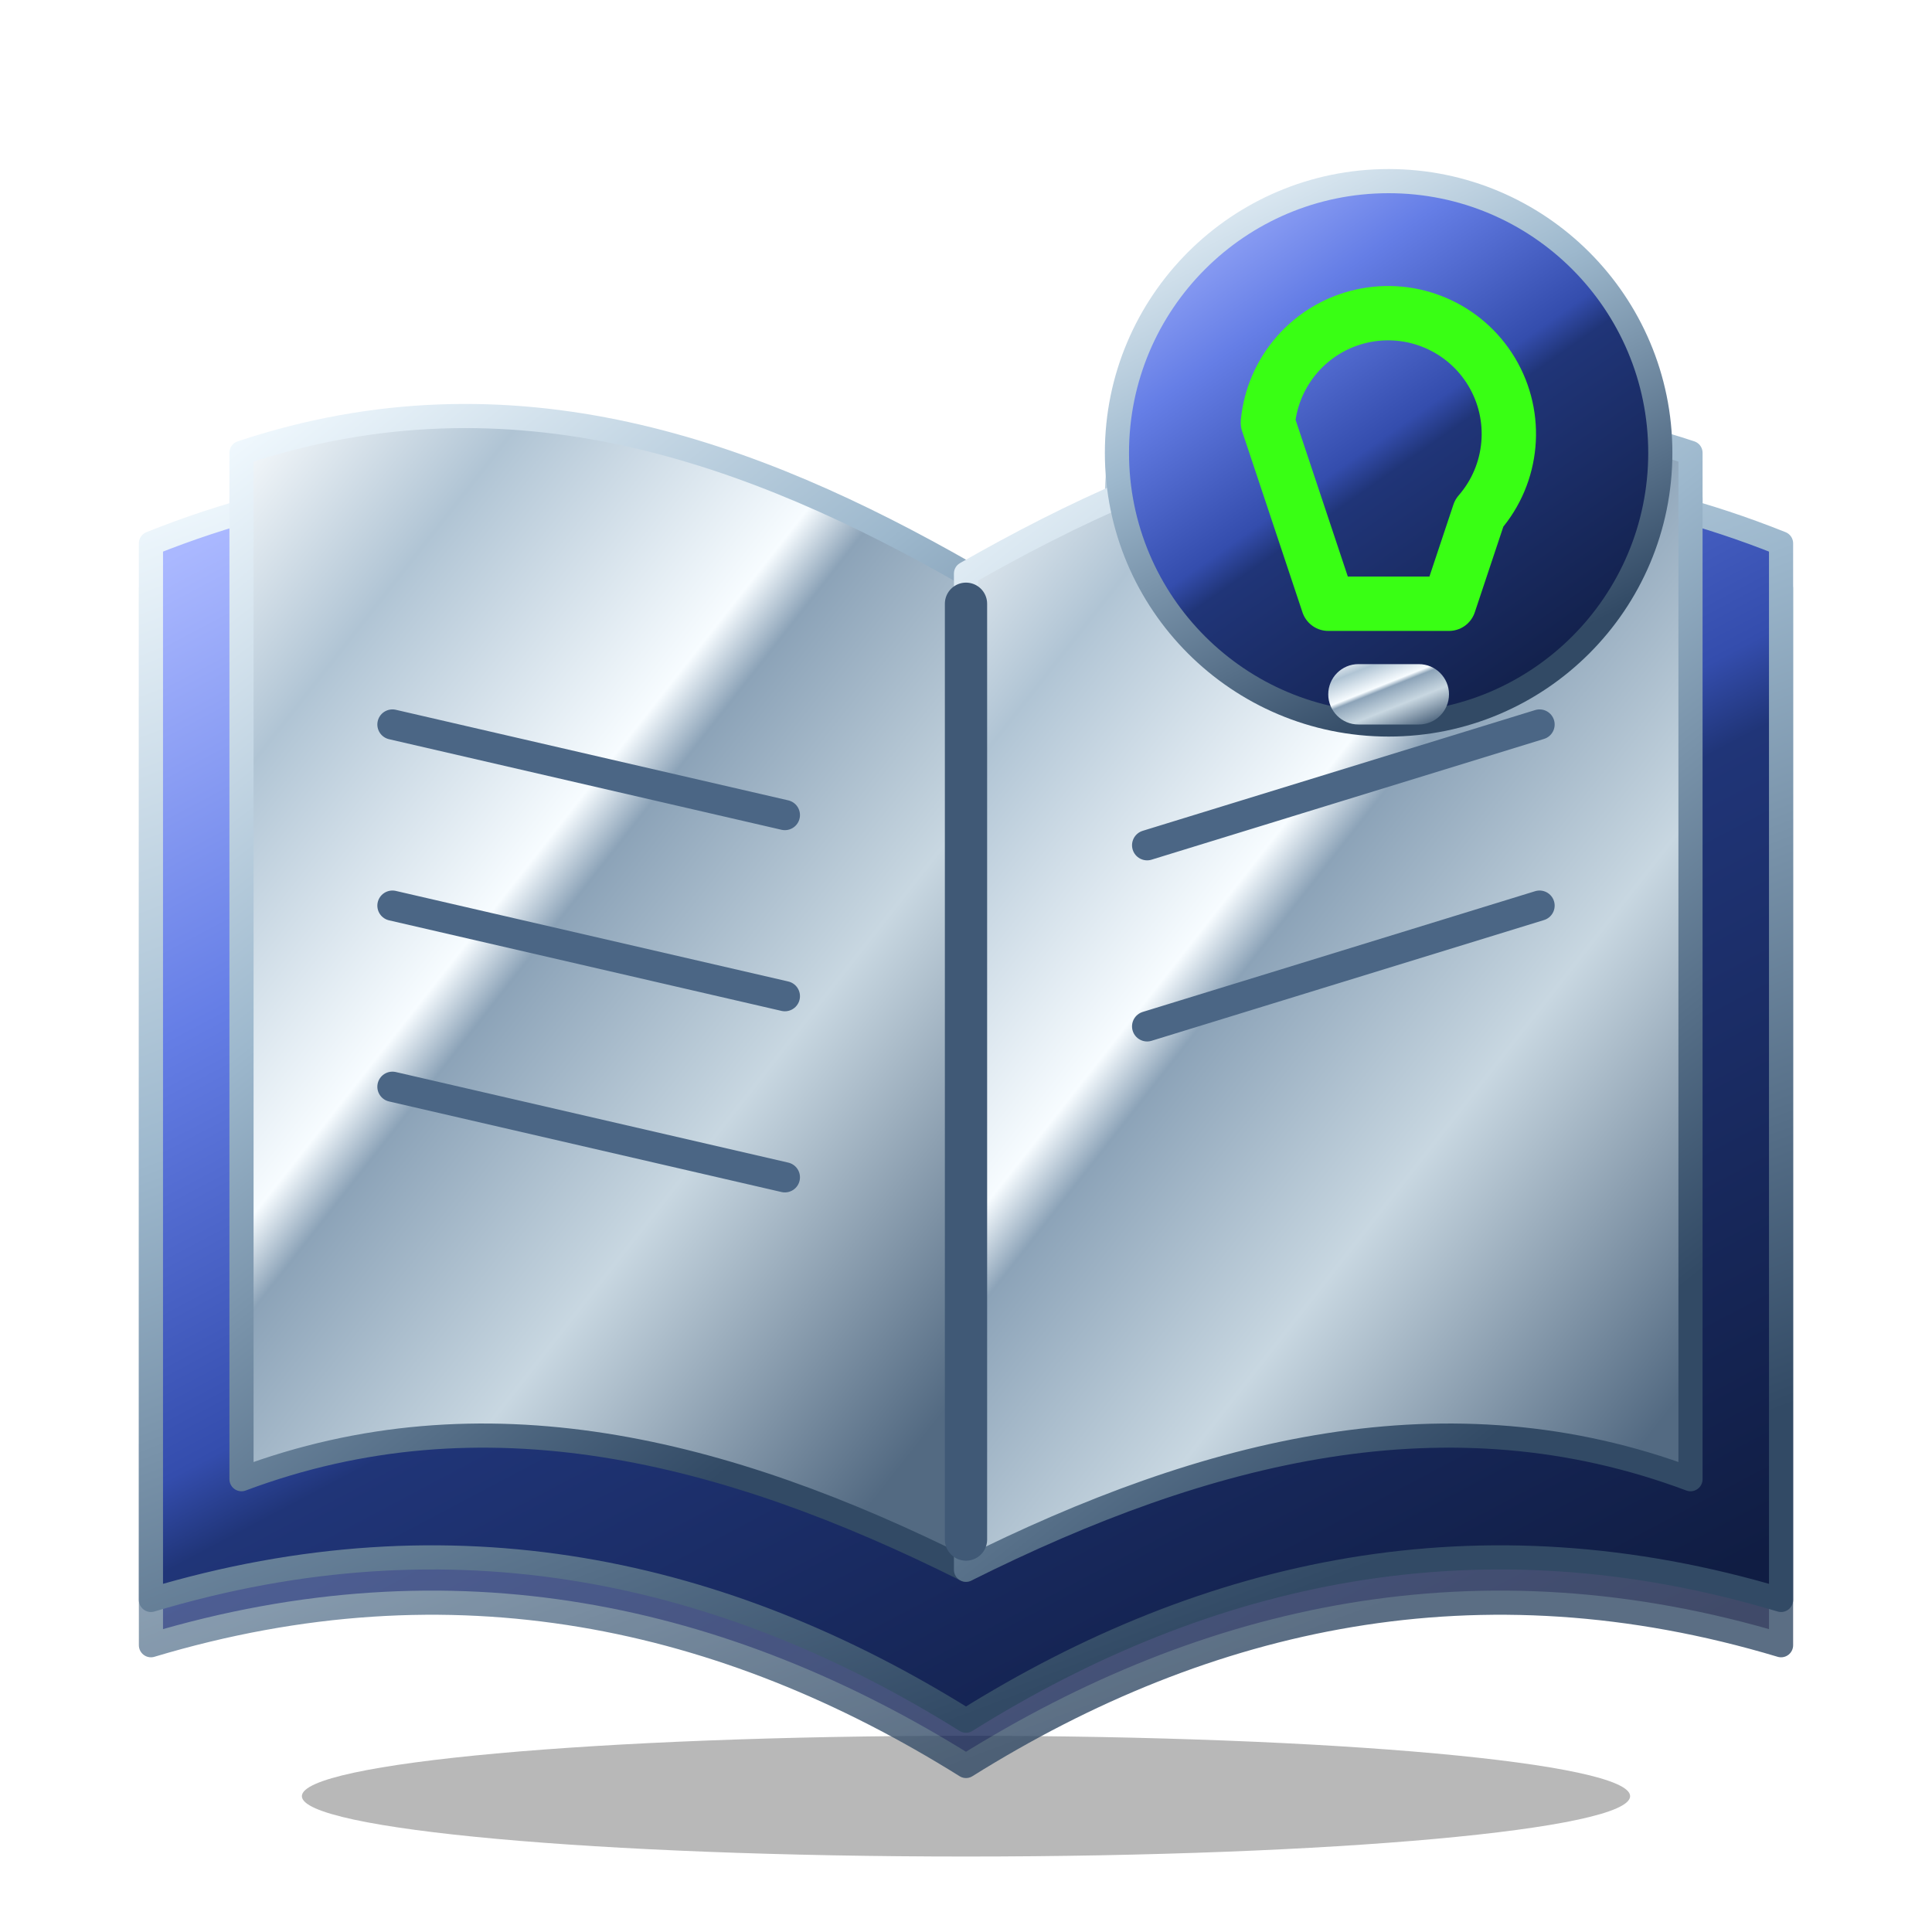
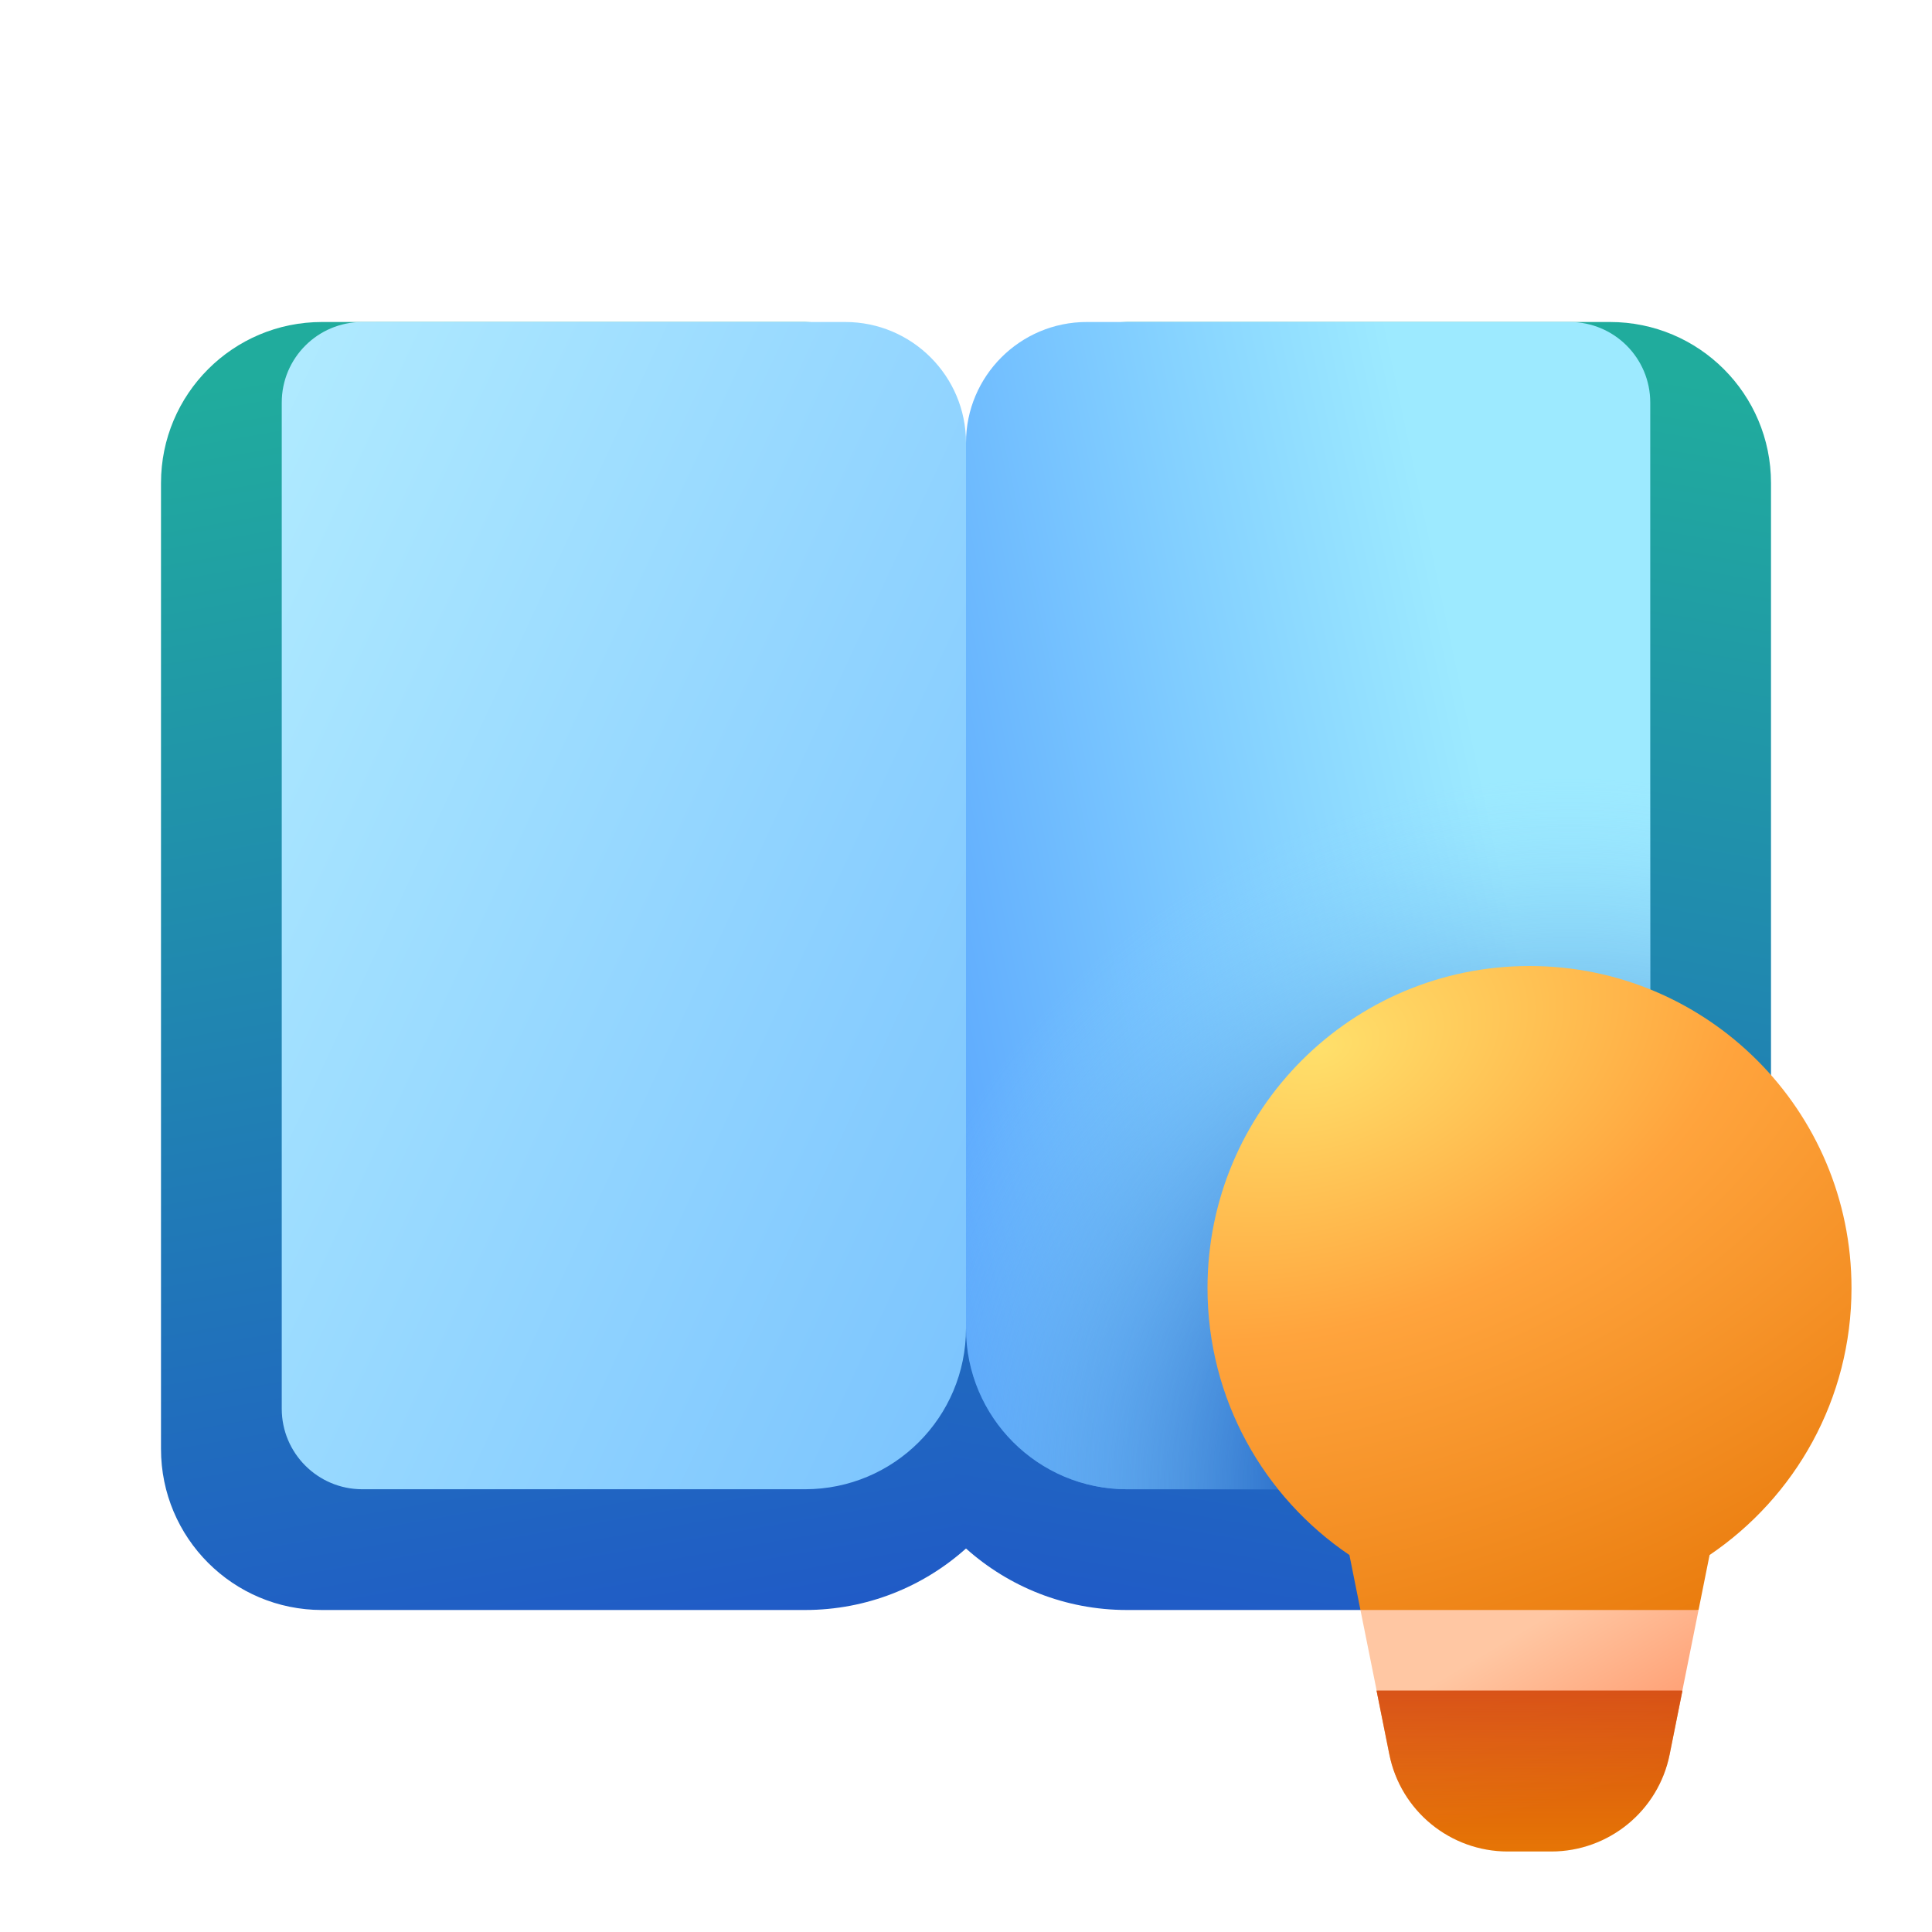
- <svg xmlns="http://www.w3.org/2000/svg" width="64" height="64" viewBox="0 0 64 64">
+ <svg xmlns="http://www.w3.org/2000/svg" width="24" height="24" viewBox="0 0 24 24" fill="none">
+   <path d="M2 6C2 4.895 2.895 4 4 4H10C10.768 4 12 5 12 6L13 12.5L12 19.236C11.469 19.711 10.768 20 10 20H4C2.895 20 2 19.105 2 18V6Z" fill="url(#paint0_linear_75418_31519)" />
+   <path d="M20 4C21.105 4 22 4.895 22 6V18H19V20H14C13.232 20 12.531 19.711 12 19.236L11 12.5L12 6C12 5 13.232 4 14 4H20Z" fill="url(#paint1_linear_75418_31519)" />
+   <path d="M3.5 5C3.5 4.448 3.948 4 4.5 4H10.5C11.328 4 12 4.672 12 5.5L12.555 11L12 16.5C12 17.605 11.105 18.5 10 18.5H4.5C3.948 18.5 3.5 18.052 3.5 17.5V5Z" fill="url(#paint2_linear_75418_31519)" />
+   <path d="M20.5 5C20.5 4.448 20.052 4 19.5 4H13.5C12.672 4 12 4.672 12 5.5V16.5C12 17.605 12.895 18.5 14 18.5H19.5C20.052 18.5 20.5 18.052 20.5 17.5V5Z" fill="url(#paint3_linear_75418_31519)" />
+   <path d="M20.5 5C20.5 4.448 20.052 4 19.5 4H13.5C12.672 4 12 4.672 12 5.5V16.5C12 17.605 12.895 18.5 14 18.5H19.5C20.052 18.5 20.5 18.052 20.5 17.5V5Z" fill="url(#paint4_radial_75418_31519)" />
+   <path d="M17.1 21L17.259 21.794C17.399 22.495 18.015 23 18.73 23H19.27C19.985 23 20.601 22.495 20.741 21.794L20.9 21L19 20.5L17.1 21Z" fill="url(#paint5_radial_75418_31519)" />
+   <path d="M17.1 21L17.259 21.794C17.399 22.495 18.015 23 18.73 23H19.27C19.985 23 20.601 22.495 20.741 21.794L20.9 21L19 20.5L17.1 21Z" fill="url(#paint6_linear_75418_31519)" />
+   <path d="M23 16C23 17.381 22.3 18.598 21.237 19.317L21.1 20L19 20.5L16.9 20L16.763 19.317C15.7 18.598 15 17.381 15 16C15 13.791 16.791 12 19 12C21.209 12 23 13.791 23 16Z" fill="url(#paint7_radial_75418_31519)" />
+   <path d="M20.899 21H17.101L16.9 20H21.1L20.899 21Z" fill="url(#paint8_linear_75418_31519)" />
  <defs>
-     <linearGradient id="silver" x1="0" y1="0" x2=".8" y2="1">
-       <stop stop-color="#FCFEFF" />
-       <stop offset=".19" stop-color="#B0C4D4" />
-       <stop offset=".43" stop-color="#F7FCFF" />
-       <stop offset=".48" stop-color="#8CA3B8" />
-       <stop offset=".7" stop-color="#C8D7E1" />
-       <stop offset="1" stop-color="#536A82" />
+     <linearGradient id="paint0_linear_75418_31519" x1="3.875" y1="4.571" x2="7.289" y2="24.157" gradientUnits="userSpaceOnUse">
+       <stop stop-color="#20AC9D" />
+       <stop offset="0.908" stop-color="#2052CB" />
    </linearGradient>
-     <linearGradient id="edge" x2=".5" y2="1">
-       <stop stop-color="#F2FAFF" />
-       <stop offset=".44" stop-color="#9DB8CD" />
-       <stop offset="1" stop-color="#324A65" />
+     <linearGradient id="paint1_linear_75418_31519" x1="20.125" y1="4.571" x2="16.711" y2="24.157" gradientUnits="userSpaceOnUse">
+       <stop stop-color="#20AC9D" />
+       <stop offset="0.908" stop-color="#2052CB" />
    </linearGradient>
-     <linearGradient id="blue" x1=".1" y1="0" x2=".8" y2="1">
-       <stop stop-color="#AAB8FF" />
-       <stop offset=".26" stop-color="#657EE6" />
-       <stop offset=".5" stop-color="#344DAD" />
-       <stop offset=".55" stop-color="#203578" />
-       <stop offset="1" stop-color="#101D43" />
+     <linearGradient id="paint2_linear_75418_31519" x1="2.286" y1="3.442" x2="27.658" y2="15.213" gradientUnits="userSpaceOnUse">
+       <stop stop-color="#B6EFFF" />
+       <stop offset="0.851" stop-color="#58AAFE" />
    </linearGradient>
-     <linearGradient id="red" x2=".6" y2="1">
-       <stop stop-color="#FFE2EA" />
-       <stop offset=".26" stop-color="#FF526E" />
-       <stop offset=".52" stop-color="#FF1744" />
-       <stop offset="1" stop-color="#A80030" />
+     <linearGradient id="paint3_linear_75418_31519" x1="19.969" y1="4.906" x2="0.231" y2="9.077" gradientUnits="userSpaceOnUse">
+       <stop offset="0.123" stop-color="#9DEAFF" />
+       <stop offset="0.616" stop-color="#4894FE" />
    </linearGradient>
-     <linearGradient id="glass" x2="1" y2="1">
-       <stop stop-color="#244C69" />
-       <stop offset=".45" stop-color="#0D2239" />
-       <stop offset=".5" stop-color="#071424" />
-       <stop offset="1" stop-color="#132F48" />
+     <radialGradient id="paint4_radial_75418_31519" cx="0" cy="0" r="1" gradientUnits="userSpaceOnUse" gradientTransform="translate(19.5 18.5) rotate(-133.363) scale(12.3794)">
+       <stop offset="0.251" stop-color="#2063C3" />
+       <stop offset="0.714" stop-color="#8AD6FF" stop-opacity="0" />
+     </radialGradient>
+     <radialGradient id="paint5_radial_75418_31519" cx="0" cy="0" r="1" gradientUnits="userSpaceOnUse" gradientTransform="translate(16.6181 12.6936) rotate(76.5446) scale(10.0945 13.1122)">
+       <stop stop-color="#FFE06B" />
+       <stop offset="0.376" stop-color="#FFA43D" />
+       <stop offset="1" stop-color="#E67505" />
+     </radialGradient>
+     <linearGradient id="paint6_linear_75418_31519" x1="19" y1="20.5" x2="19" y2="23" gradientUnits="userSpaceOnUse">
+       <stop stop-color="#D34719" />
+       <stop offset="1" stop-color="#D34719" stop-opacity="0" />
    </linearGradient>
-     <linearGradient id="green" x2=".5" y2="1">
-       <stop stop-color="#E0FFEC" />
-       <stop offset=".5" stop-color="#39FF14" />
-       <stop offset="1" stop-color="#078B28" />
-     </linearGradient>
-     <linearGradient id="amber" x2=".5" y2="1">
-       <stop stop-color="#FFF3C7" />
-       <stop offset=".4" stop-color="#D7A34A" />
-       <stop offset="1" stop-color="#75511D" />
+     <radialGradient id="paint7_radial_75418_31519" cx="0" cy="0" r="1" gradientUnits="userSpaceOnUse" gradientTransform="translate(16.3329 13.0053) rotate(73.3531) scale(9.18138 14.4644)">
+       <stop stop-color="#FFE06B" />
+       <stop offset="0.376" stop-color="#FFA43D" />
+       <stop offset="1" stop-color="#E67505" />
+     </radialGradient>
+     <linearGradient id="paint8_linear_75418_31519" x1="18.668" y1="20.397" x2="19.672" y2="22.084" gradientUnits="userSpaceOnUse">
+       <stop stop-color="#FFC7A3" />
+       <stop offset="1" stop-color="#FF9C70" />
    </linearGradient>
  </defs>
-   <ellipse cx="32" cy="59.5" rx="22" ry="2" fill="#000" opacity=".28" />
-   <g transform="translate(0 1.5)" opacity=".8">
-     <path d="M5 18C15 14 24 16 32 21 40 16 49 14 59 18V53C49 50 40 52 32 57 24 52 15 50 5 53Z" fill="url(#blue)" stroke="url(#edge)" stroke-width="0.8" stroke-linejoin="round" />
-     <path d="M8 15C17 12 25 15 32 19V52C24 48 16 46 8 49Z" fill="url(#silver)" stroke="url(#edge)" stroke-width="0.8" stroke-linejoin="round" />
-     <path d="M32 19C39 15 47 12 56 15V49C48 46 40 48 32 52Z" fill="url(#silver)" stroke="url(#edge)" stroke-width="0.8" stroke-linejoin="round" />
-     <path d="M32 20v31" fill="none" stroke="#405976" stroke-width="1.4" opacity="1" stroke-linecap="round" stroke-linejoin="round" />
-     <path d="M13 24l13 3m-13 3 13 3m-13 3 13 3M38 28l13-4m-13 10 13-4" fill="none" stroke="#4B6685" stroke-width="1" opacity="1" stroke-linecap="round" stroke-linejoin="round" />
-     <circle cx="46" cy="15" r="9" fill="url(#blue)" stroke="url(#edge)" stroke-width="0.8" />
-     <path d="M42 14a4 4 0 1 1 7 3l-1 3h-4l-1-3z" fill="none" stroke="#39FF14" stroke-width="1.8" opacity="1" stroke-linecap="round" stroke-linejoin="round" />
-     <rect x="44" y="22" width="4" height="2" rx="1" fill="url(#silver)" stroke="url(#edge)" stroke-width="0" />
-   </g>
-   <g>
-     <path d="M5 18C15 14 24 16 32 21 40 16 49 14 59 18V53C49 50 40 52 32 57 24 52 15 50 5 53Z" fill="url(#blue)" stroke="url(#edge)" stroke-width="0.8" stroke-linejoin="round" />
-     <path d="M8 15C17 12 25 15 32 19V52C24 48 16 46 8 49Z" fill="url(#silver)" stroke="url(#edge)" stroke-width="0.8" stroke-linejoin="round" />
-     <path d="M32 19C39 15 47 12 56 15V49C48 46 40 48 32 52Z" fill="url(#silver)" stroke="url(#edge)" stroke-width="0.8" stroke-linejoin="round" />
-     <path d="M32 20v31" fill="none" stroke="#405976" stroke-width="1.4" opacity="1" stroke-linecap="round" stroke-linejoin="round" />
-     <path d="M13 24l13 3m-13 3 13 3m-13 3 13 3M38 28l13-4m-13 10 13-4" fill="none" stroke="#4B6685" stroke-width="1" opacity="1" stroke-linecap="round" stroke-linejoin="round" />
-     <circle cx="46" cy="15" r="9" fill="url(#blue)" stroke="url(#edge)" stroke-width="0.8" />
-     <path d="M42 14a4 4 0 1 1 7 3l-1 3h-4l-1-3z" fill="none" stroke="#39FF14" stroke-width="1.8" opacity="1" stroke-linecap="round" stroke-linejoin="round" />
-     <rect x="44" y="22" width="4" height="2" rx="1" fill="url(#silver)" stroke="url(#edge)" stroke-width="0" />
-   </g>
</svg>
